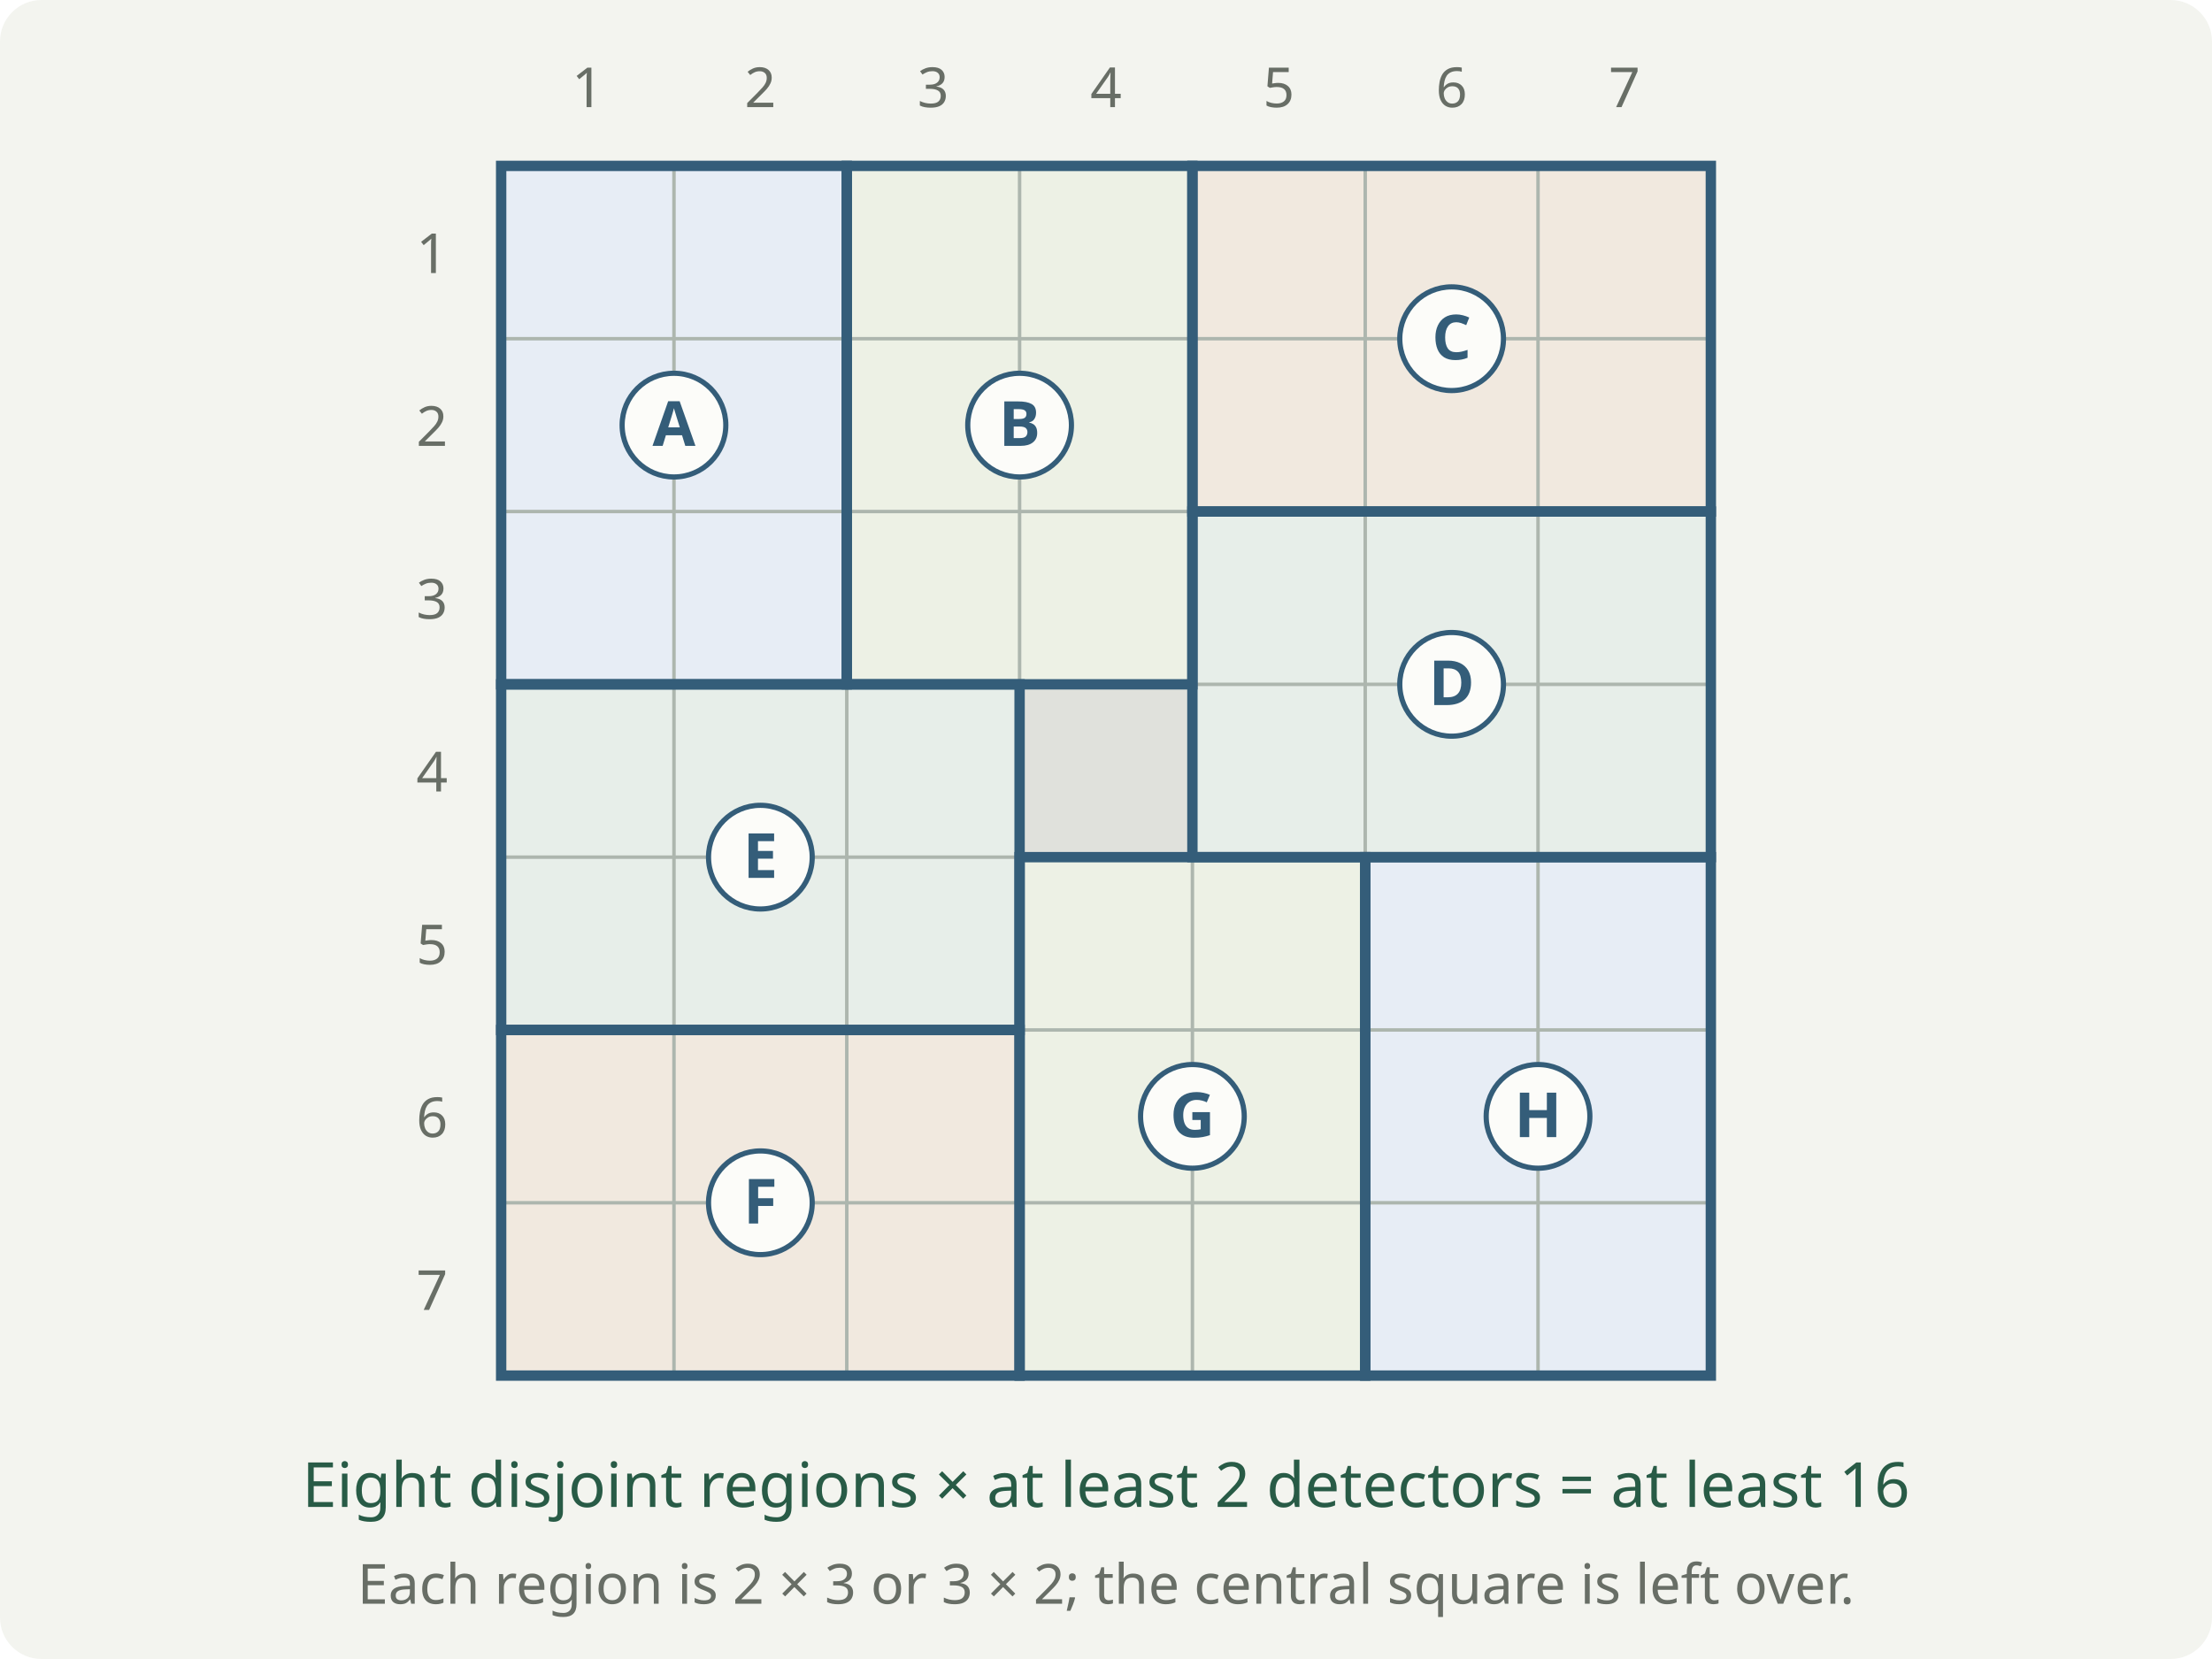
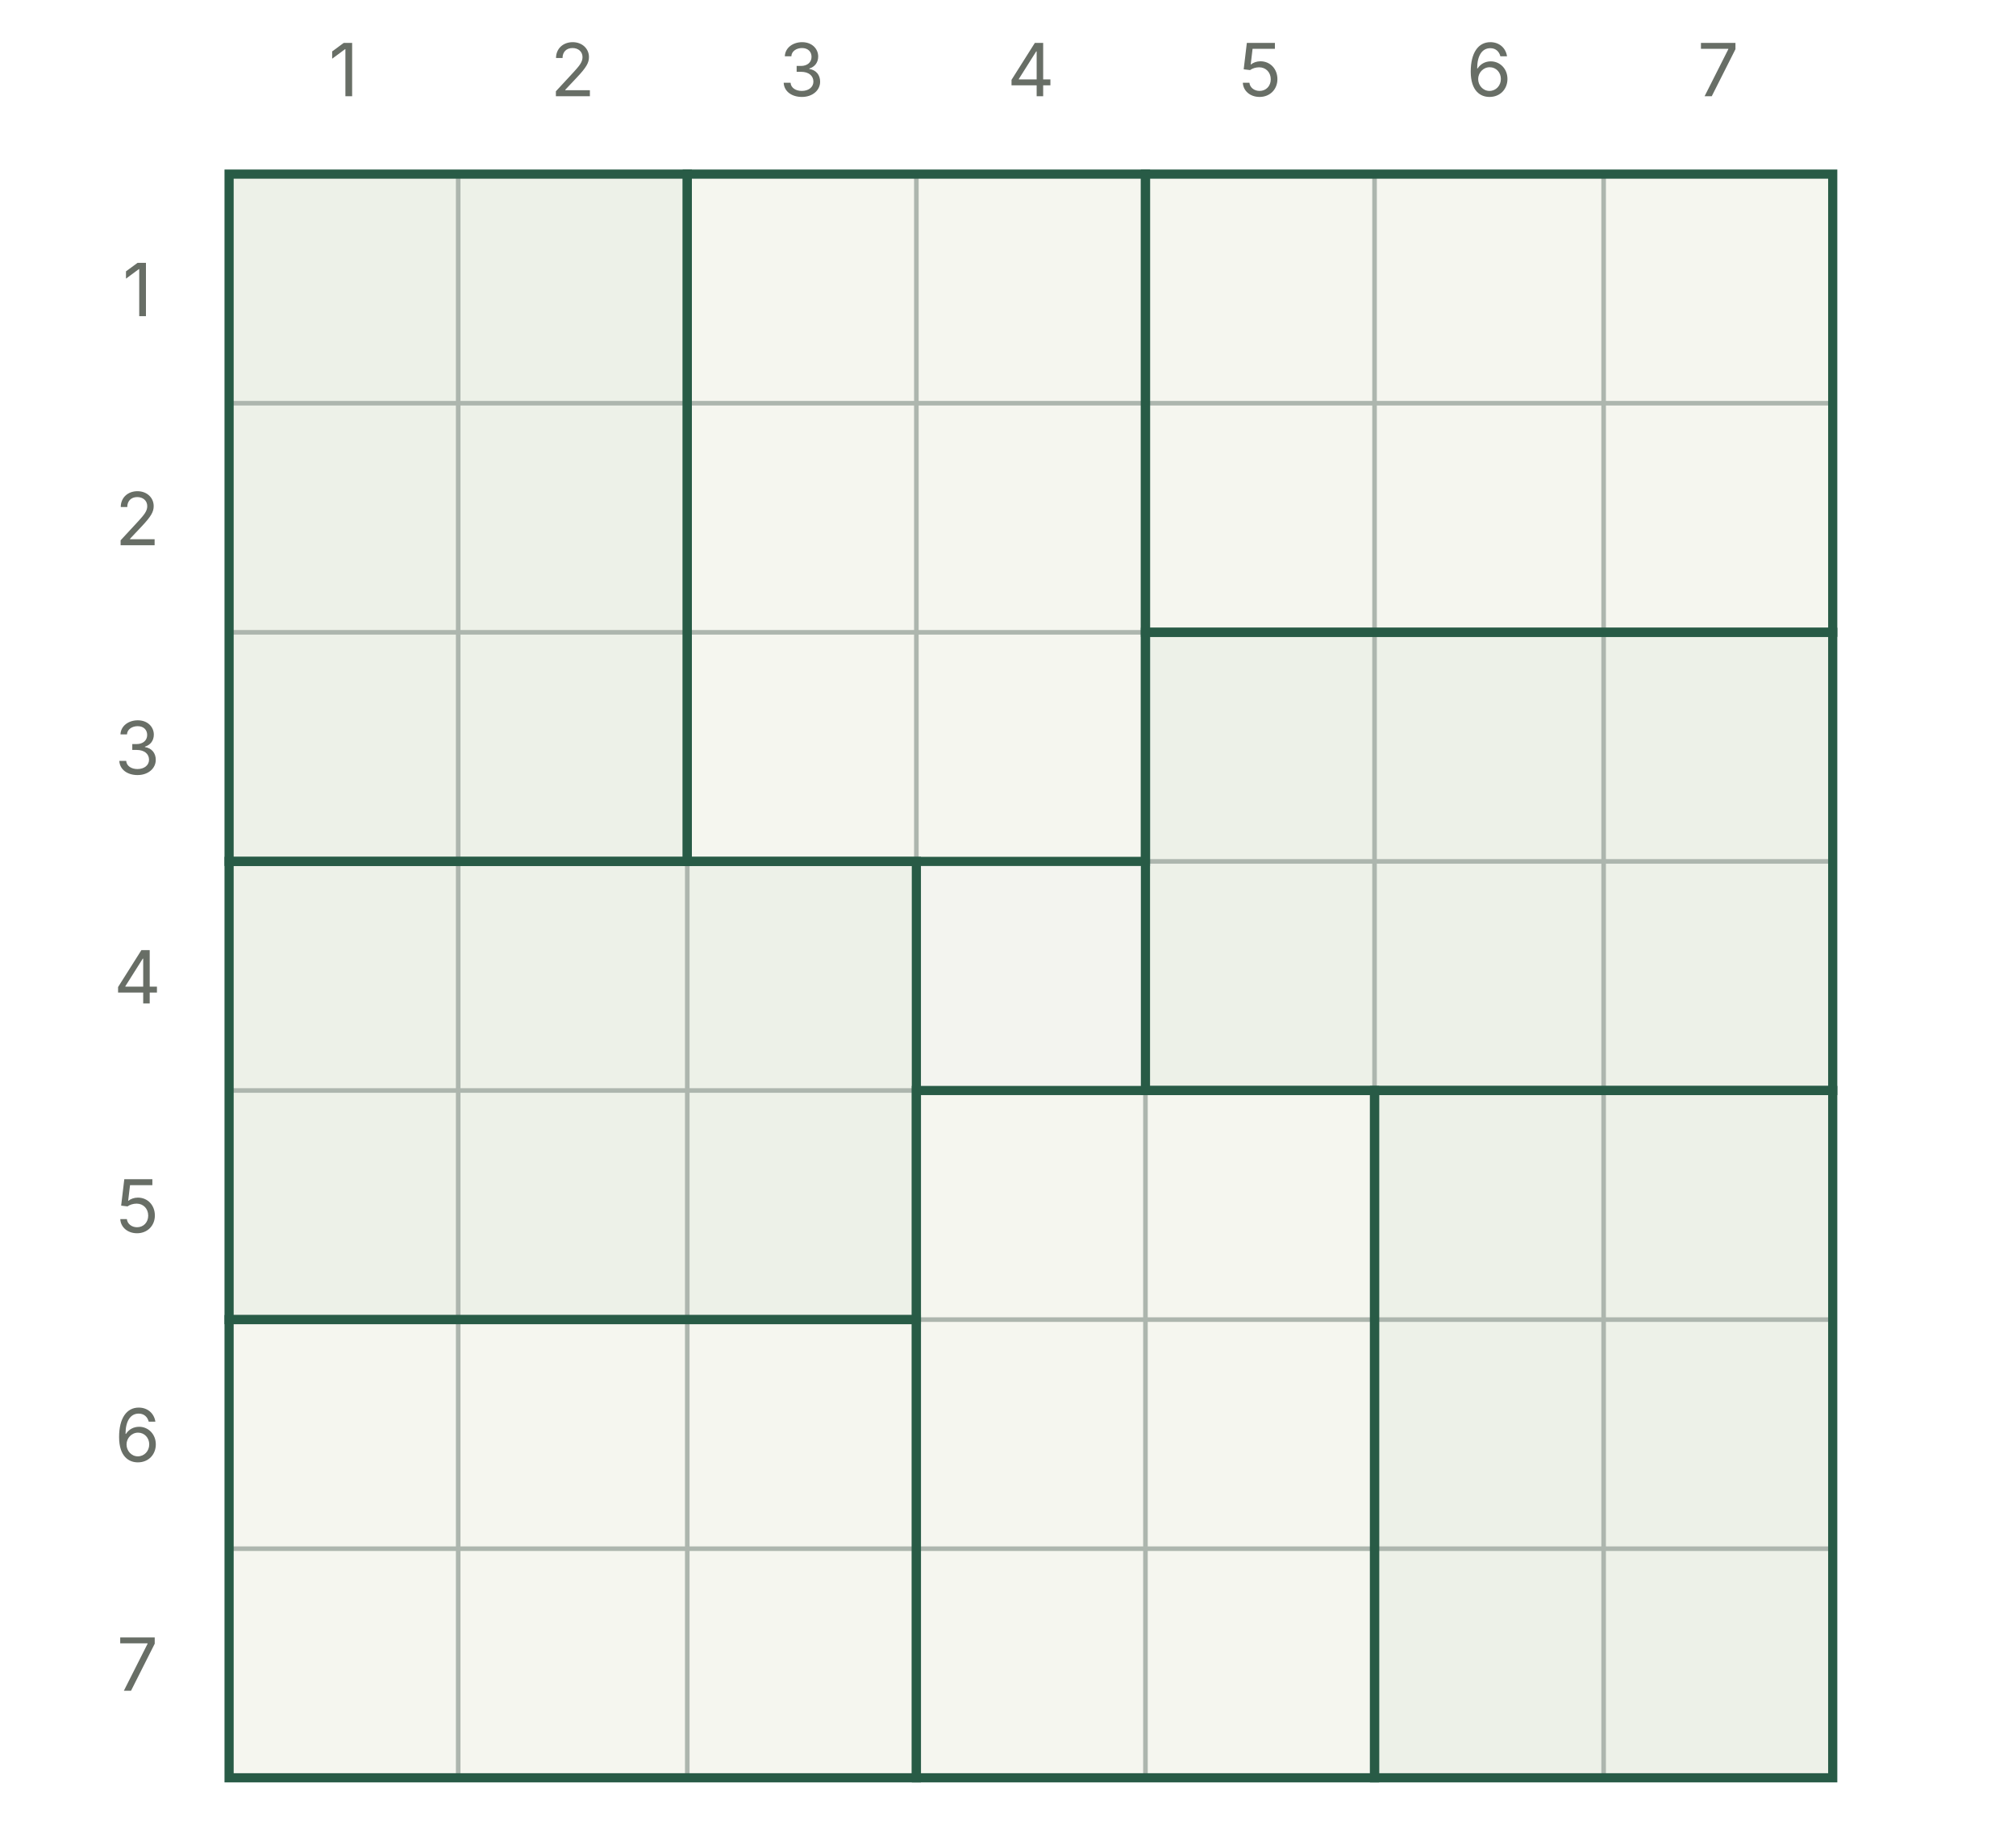
- <svg xmlns="http://www.w3.org/2000/svg" viewBox="0 0 640 480" role="img" aria-labelledby="title desc">
-   <rect width="640" height="480" rx="12" fill="#f3f4ef" />
+ <svg xmlns="http://www.w3.org/2000/svg" viewBox="95 10 440 400" role="img" aria-labelledby="title desc">
  <rect x="145" y="48" width="350" height="350" fill="#fcfcf9" />
-   <rect x="145" y="48" width="100" height="150" fill="#e7edf5" />
-   <rect x="245" y="48" width="100" height="150" fill="#edf1e5" />
-   <rect x="345" y="48" width="150" height="100" fill="#f1e9df" />
-   <rect x="345" y="148" width="150" height="100" fill="#e7eee9" />
-   <rect x="145" y="198" width="150" height="100" fill="#e7eee9" />
-   <rect x="145" y="298" width="150" height="100" fill="#f1e9df" />
-   <rect x="295" y="248" width="100" height="150" fill="#edf1e5" />
-   <rect x="395" y="248" width="100" height="150" fill="#e7edf5" />
-   <rect x="295" y="198" width="50" height="50" fill="#e0e1dc" />
+   <rect x="145" y="48" width="100" height="150" fill="#edf1e8" />
+   <rect x="245" y="48" width="100" height="150" fill="#f5f6ef" />
+   <rect x="345" y="48" width="150" height="100" fill="#f5f6ef" />
+   <rect x="345" y="148" width="150" height="100" fill="#edf1e8" />
+   <rect x="145" y="198" width="150" height="100" fill="#edf1e8" />
+   <rect x="145" y="298" width="150" height="100" fill="#f5f6ef" />
+   <rect x="295" y="248" width="100" height="150" fill="#f5f6ef" />
+   <rect x="395" y="248" width="100" height="150" fill="#edf1e8" />
+   <rect x="295" y="198" width="50" height="50" fill="#f3f4ef" />
  <path d="M145 48V398M145 48H495" fill="none" stroke="#adb6ae" stroke-width="1" />
  <path d="M195 48V398M145 98H495" fill="none" stroke="#adb6ae" stroke-width="1" />
  <path d="M245 48V398M145 148H495" fill="none" stroke="#adb6ae" stroke-width="1" />
  <path d="M295 48V398M145 198H495" fill="none" stroke="#adb6ae" stroke-width="1" />
  <path d="M345 48V398M145 248H495" fill="none" stroke="#adb6ae" stroke-width="1" />
  <path d="M395 48V398M145 298H495" fill="none" stroke="#adb6ae" stroke-width="1" />
  <path d="M445 48V398M145 348H495" fill="none" stroke="#adb6ae" stroke-width="1" />
  <path d="M495 48V398M145 398H495" fill="none" stroke="#adb6ae" stroke-width="1" />
-   <rect x="145" y="48" width="100" height="150" fill="none" stroke="#345d79" stroke-width="3" />
-   <circle cx="195" cy="123" r="15" fill="#fcfcf9" stroke="#345d79" stroke-width="1.5" />
-   <text x="195" y="129" text-anchor="middle" font-family="sans-serif" font-size="18" font-weight="600" fill="#345d79">A</text>
-   <rect x="245" y="48" width="100" height="150" fill="none" stroke="#345d79" stroke-width="3" />
-   <circle cx="295" cy="123" r="15" fill="#fcfcf9" stroke="#345d79" stroke-width="1.5" />
-   <text x="295" y="129" text-anchor="middle" font-family="sans-serif" font-size="18" font-weight="600" fill="#345d79">B</text>
-   <rect x="345" y="48" width="150" height="100" fill="none" stroke="#345d79" stroke-width="3" />
-   <circle cx="420" cy="98" r="15" fill="#fcfcf9" stroke="#345d79" stroke-width="1.5" />
-   <text x="420" y="104" text-anchor="middle" font-family="sans-serif" font-size="18" font-weight="600" fill="#345d79">C</text>
-   <rect x="345" y="148" width="150" height="100" fill="none" stroke="#345d79" stroke-width="3" />
-   <circle cx="420" cy="198" r="15" fill="#fcfcf9" stroke="#345d79" stroke-width="1.5" />
-   <text x="420" y="204" text-anchor="middle" font-family="sans-serif" font-size="18" font-weight="600" fill="#345d79">D</text>
-   <rect x="145" y="198" width="150" height="100" fill="none" stroke="#345d79" stroke-width="3" />
-   <circle cx="220" cy="248" r="15" fill="#fcfcf9" stroke="#345d79" stroke-width="1.5" />
-   <text x="220" y="254" text-anchor="middle" font-family="sans-serif" font-size="18" font-weight="600" fill="#345d79">E</text>
-   <rect x="145" y="298" width="150" height="100" fill="none" stroke="#345d79" stroke-width="3" />
-   <circle cx="220" cy="348" r="15" fill="#fcfcf9" stroke="#345d79" stroke-width="1.5" />
-   <text x="220" y="354" text-anchor="middle" font-family="sans-serif" font-size="18" font-weight="600" fill="#345d79">F</text>
-   <rect x="295" y="248" width="100" height="150" fill="none" stroke="#345d79" stroke-width="3" />
-   <circle cx="345" cy="323" r="15" fill="#fcfcf9" stroke="#345d79" stroke-width="1.5" />
-   <text x="345" y="329" text-anchor="middle" font-family="sans-serif" font-size="18" font-weight="600" fill="#345d79">G</text>
-   <rect x="395" y="248" width="100" height="150" fill="none" stroke="#345d79" stroke-width="3" />
-   <circle cx="445" cy="323" r="15" fill="#fcfcf9" stroke="#345d79" stroke-width="1.5" />
-   <text x="445" y="329" text-anchor="middle" font-family="sans-serif" font-size="18" font-weight="600" fill="#345d79">H</text>
-   <g font-family="sans-serif" font-size="16" text-anchor="middle" fill="#686e66">
+   <rect x="145" y="48" width="100" height="150" fill="none" stroke="#285b46" stroke-width="2" />
+   <rect x="245" y="48" width="100" height="150" fill="none" stroke="#285b46" stroke-width="2" />
+   <rect x="345" y="48" width="150" height="100" fill="none" stroke="#285b46" stroke-width="2" />
+   <rect x="345" y="148" width="150" height="100" fill="none" stroke="#285b46" stroke-width="2" />
+   <rect x="145" y="198" width="150" height="100" fill="none" stroke="#285b46" stroke-width="2" />
+   <rect x="145" y="298" width="150" height="100" fill="none" stroke="#285b46" stroke-width="2" />
+   <rect x="295" y="248" width="100" height="150" fill="none" stroke="#285b46" stroke-width="2" />
+   <rect x="395" y="248" width="100" height="150" fill="none" stroke="#285b46" stroke-width="2" />
+   <g font-family="-apple-system, BlinkMacSystemFont, Segoe UI, sans-serif" font-size="16" text-anchor="middle" fill="#686e66">
    <text x="170" y="31">1</text>
    <text x="125" y="79">1</text>
    <text x="220" y="31">2</text>
    <text x="125" y="129">2</text>
    <text x="270" y="31">3</text>
    <text x="125" y="179">3</text>
    <text x="320" y="31">4</text>
    <text x="125" y="229">4</text>
    <text x="370" y="31">5</text>
    <text x="125" y="279">5</text>
    <text x="420" y="31">6</text>
    <text x="125" y="329">6</text>
    <text x="470" y="31">7</text>
    <text x="125" y="379">7</text>
  </g>
-   <text x="320" y="436" text-anchor="middle" font-family="sans-serif" font-size="18" fill="#285b46">Eight disjoint regions × at least 2 detectors = at least 16</text>
-   <text x="320" y="464" text-anchor="middle" font-family="sans-serif" font-size="16" fill="#686e66">Each region is 2 × 3 or 3 × 2; the central square is left over.</text>
</svg>
